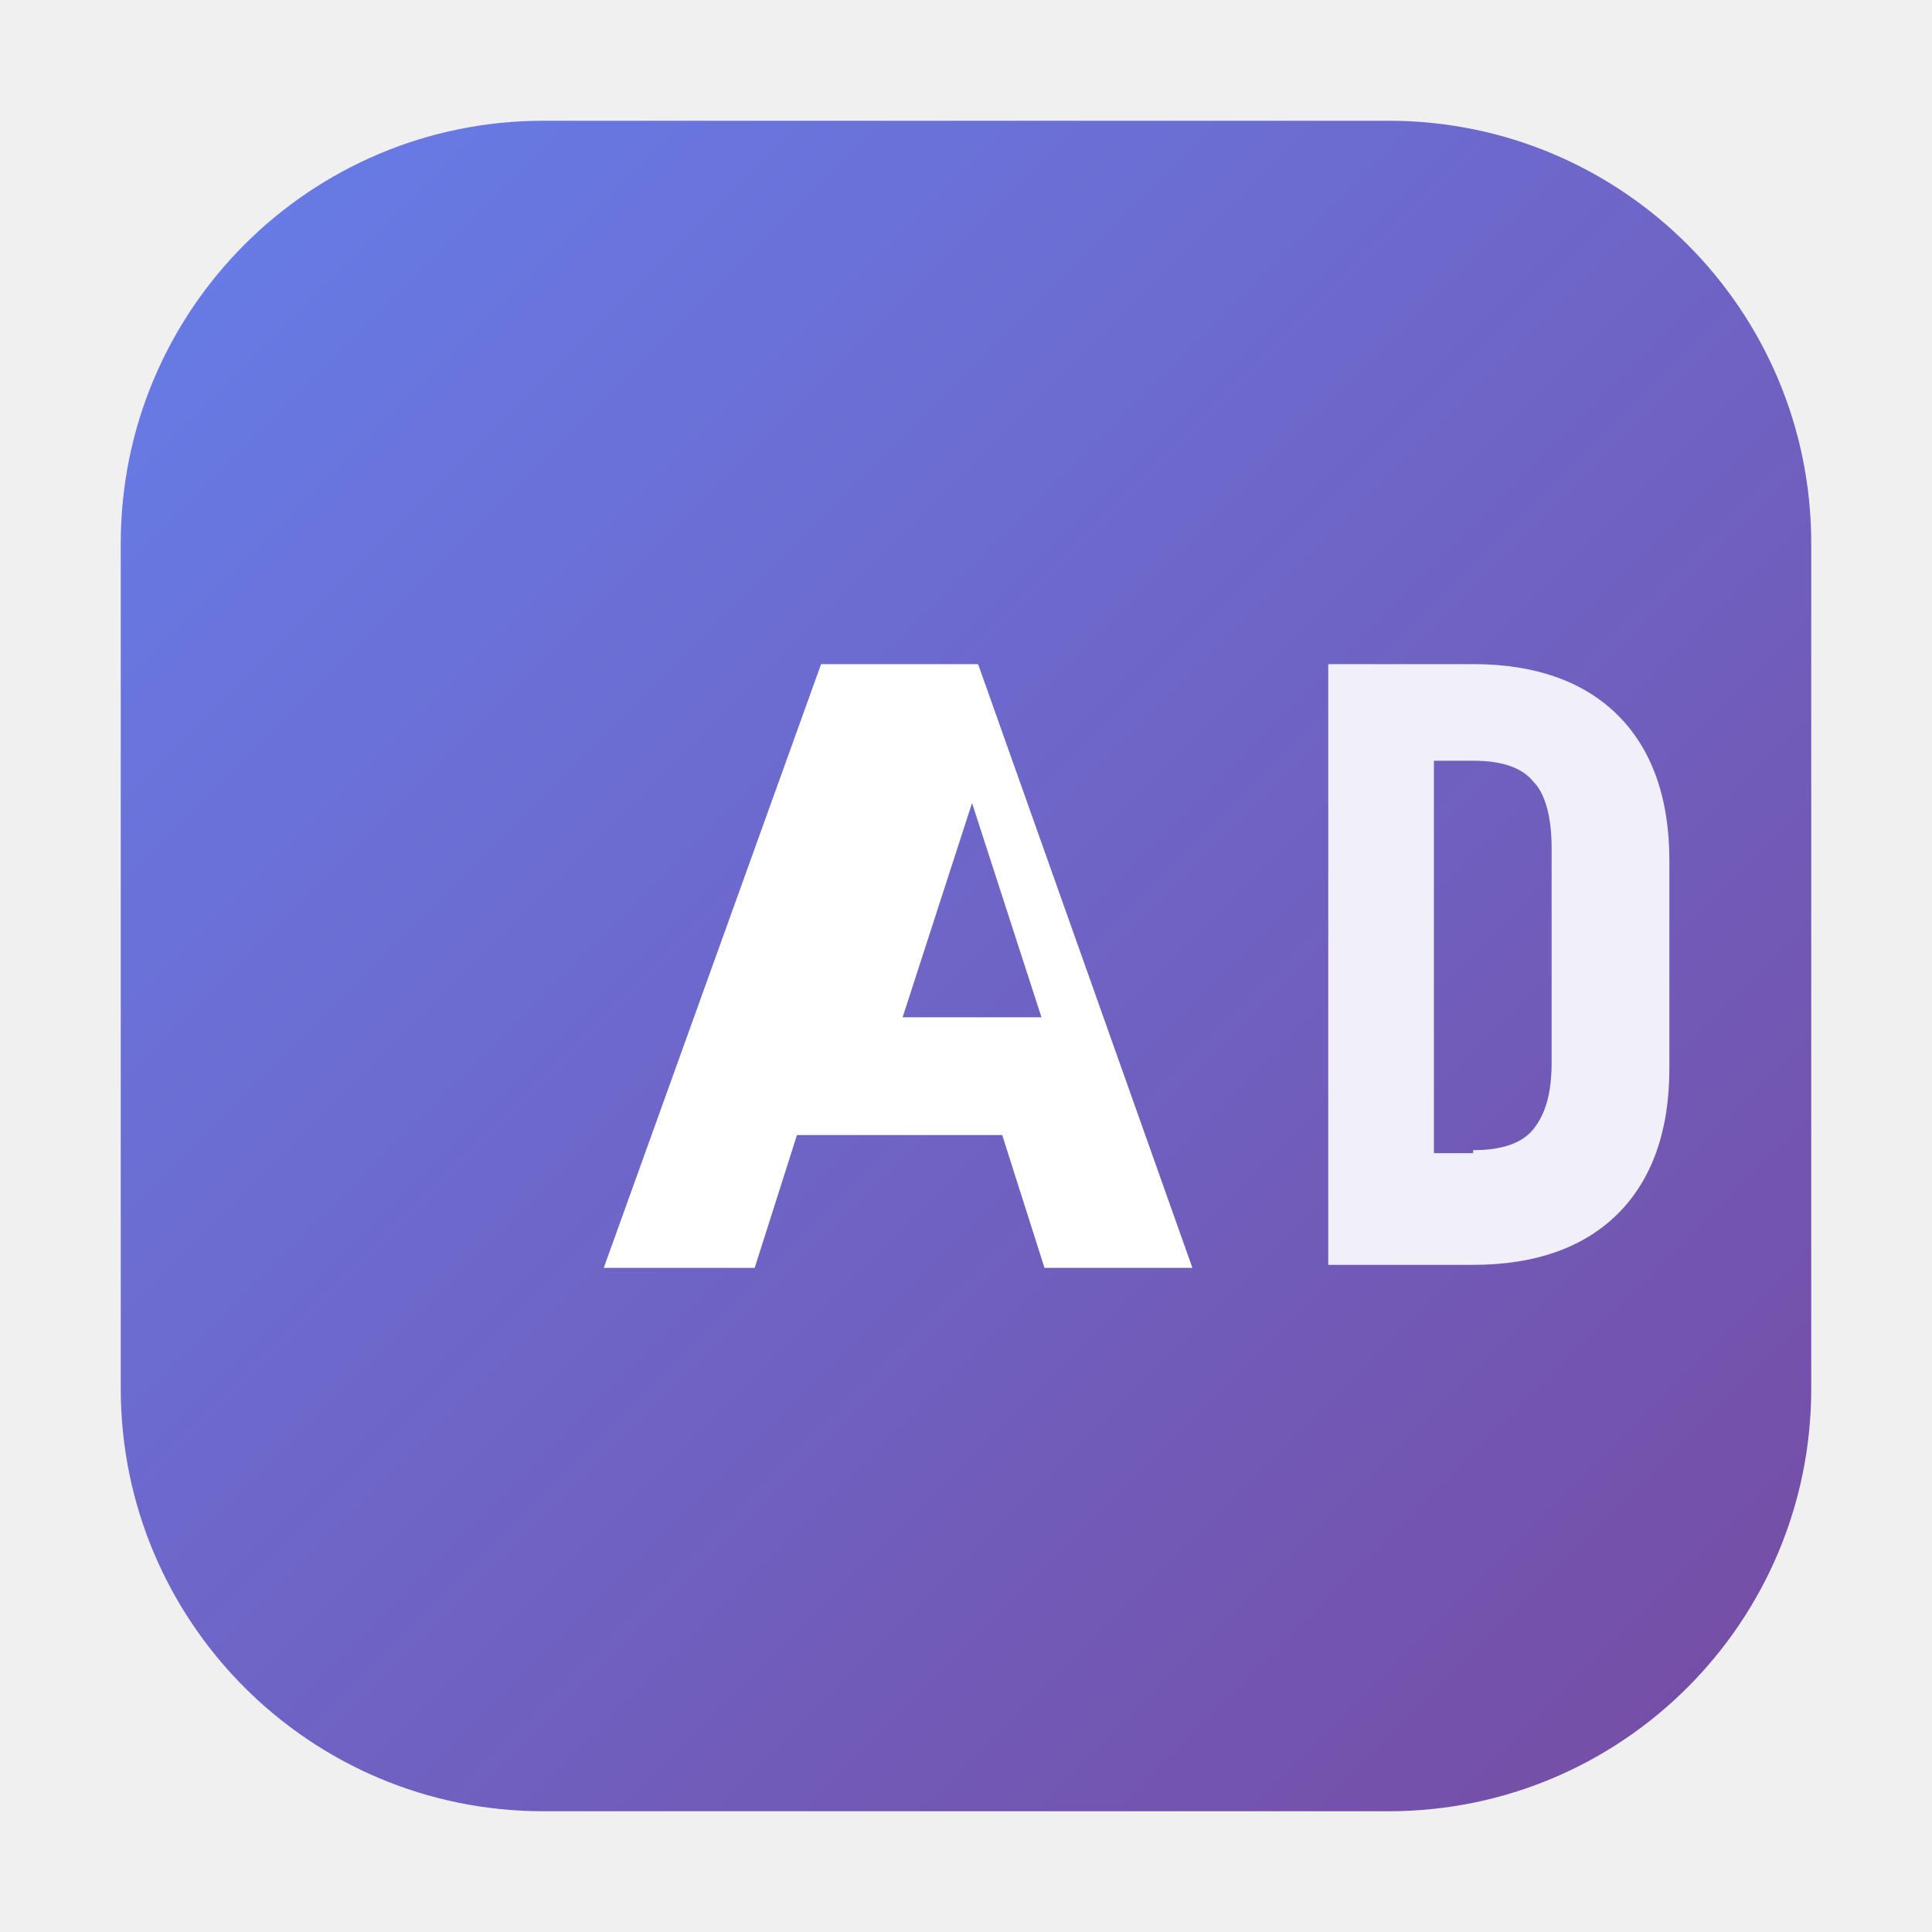
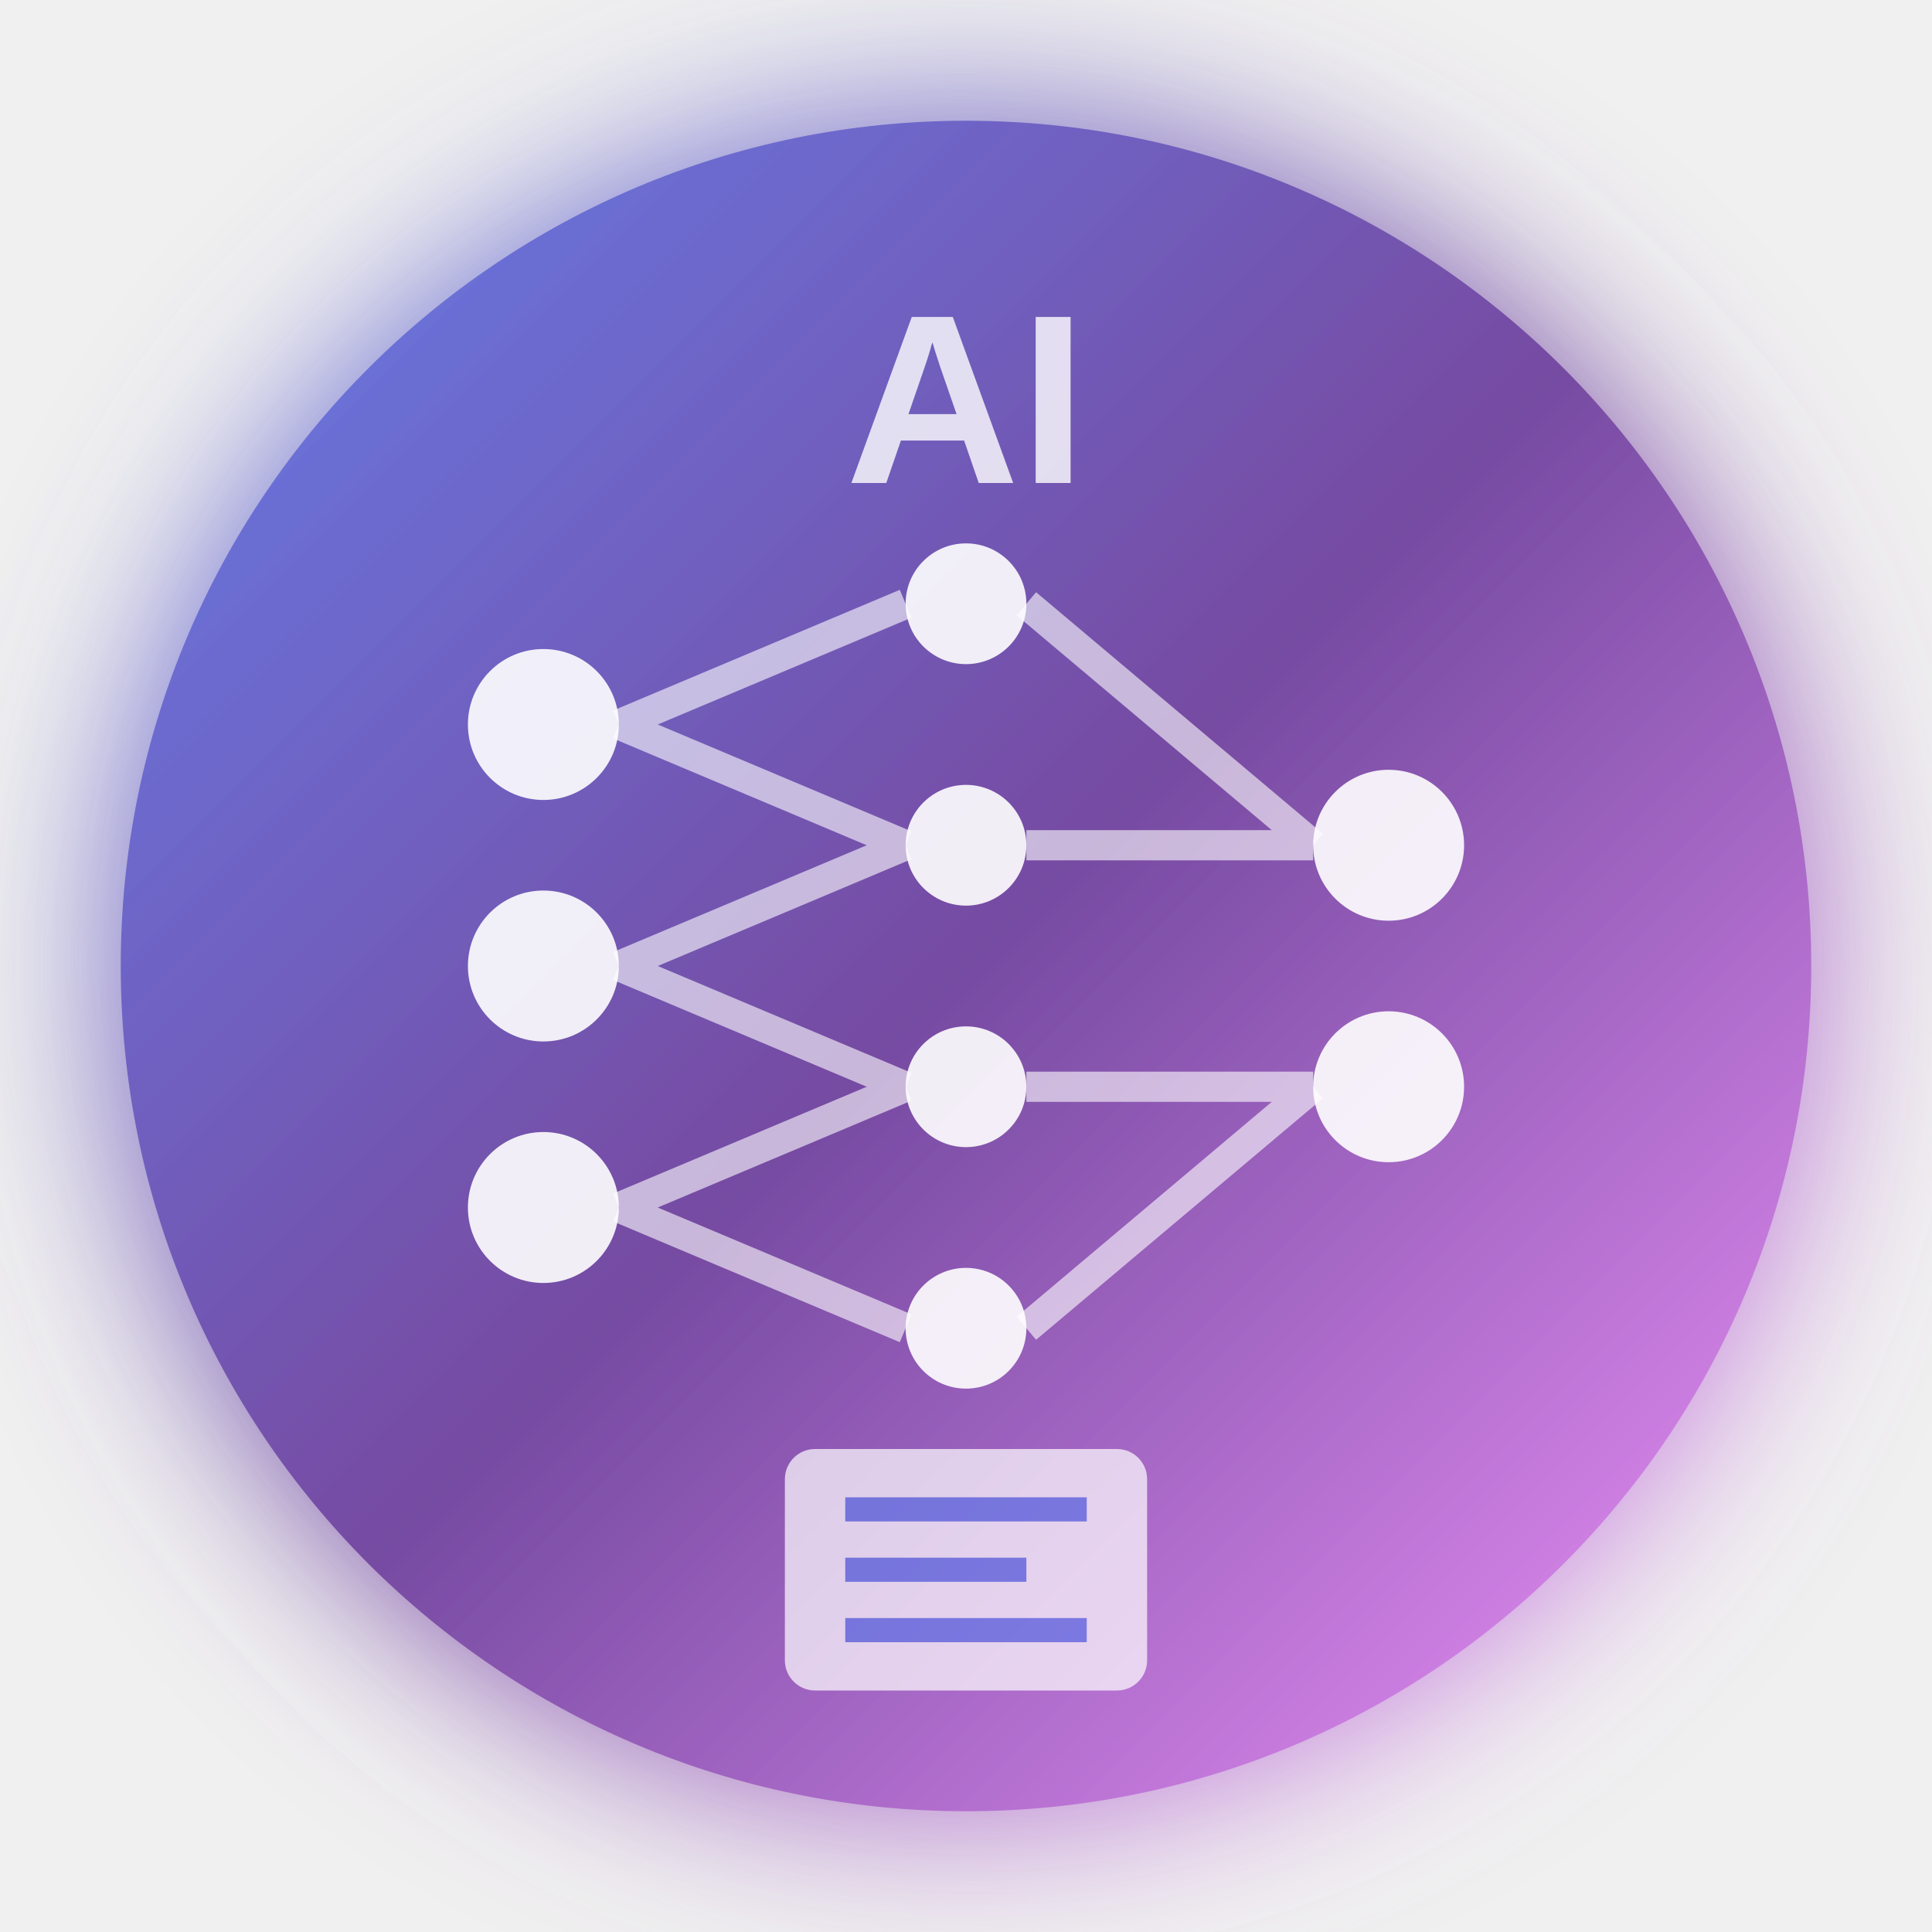
<svg xmlns="http://www.w3.org/2000/svg" width="64" height="64" viewBox="0 0 64 64" fill="none">
  <defs>
-     <linearGradient id="grad" x1="0" y1="0" x2="1" y2="1">
+     <linearGradient id="logoGrad" x1="0%" y1="0%" x2="100%" y2="100%">
      <stop offset="0%" stop-color="#667eea" />
-       <stop offset="100%" stop-color="#764ba2" />
+       <stop offset="50%" stop-color="#764ba2" />
+       <stop offset="100%" stop-color="#f093fb" />
    </linearGradient>
+     <filter id="glow">
+       <feGaussianBlur stdDeviation="3" result="coloredBlur" />
+       <feMerge>
+         <feMergeNode in="coloredBlur" />
+         <feMergeNode in="SourceGraphic" />
+       </feMerge>
+     </filter>
  </defs>
-   <rect x="4" y="4" width="56" height="56" rx="14" fill="url(#grad)" />
-   <g fill="#ffffff">
-     <path d="M20 42l7.2-20h5.2l7.1 20h-4.9l-1.4-4.4h-6.8L25 42H20zm9.9-8.3h4.6l-2.3-7.1-2.3 7.1z" />
-     <path d="M44 42V22h4.8c2.1 0 3.7.6 4.8 1.7 1.1 1.1 1.7 2.7 1.7 4.8v6.9c0 2.1-.6 3.7-1.7 4.8-1.1 1.1-2.7 1.7-4.8 1.7H44zm4.8-3.9c.9 0 1.6-.2 2-.7.4-.5.6-1.2.6-2.2v-7.1c0-1-.2-1.8-.6-2.2-.4-.5-1.1-.7-2-.7h-1.3v13h1.3z" opacity="0.9" />
+   <circle cx="32" cy="32" r="28" fill="url(#logoGrad)" filter="url(#glow)" />
+   <g fill="#ffffff" opacity="0.9">
+     <circle cx="18" cy="24" r="2.5" />
+     <circle cx="18" cy="32" r="2.5" />
+     <circle cx="18" cy="40" r="2.5" />
+     <circle cx="32" cy="20" r="2" />
+     <circle cx="32" cy="28" r="2" />
+     <circle cx="32" cy="36" r="2" />
+     <circle cx="32" cy="44" r="2" />
+     <circle cx="46" cy="28" r="2.5" />
+     <circle cx="46" cy="36" r="2.5" />
+   </g>
+   <g stroke="#ffffff" stroke-width="1" opacity="0.6" fill="none">
+     <line x1="20.5" y1="24" x2="30" y2="20" />
+     <line x1="20.5" y1="24" x2="30" y2="28" />
+     <line x1="20.5" y1="32" x2="30" y2="28" />
+     <line x1="20.5" y1="32" x2="30" y2="36" />
+     <line x1="20.5" y1="40" x2="30" y2="36" />
+     <line x1="20.5" y1="40" x2="30" y2="44" />
+     <line x1="34" y1="20" x2="43.5" y2="28" />
+     <line x1="34" y1="28" x2="43.5" y2="28" />
+     <line x1="34" y1="36" x2="43.5" y2="36" />
+     <line x1="34" y1="44" x2="43.5" y2="36" />
+   </g>
+   <g fill="#ffffff" opacity="0.8">
+     <text x="32" y="16" text-anchor="middle" font-family="Arial, sans-serif" font-size="8" font-weight="bold">AI</text>
+   </g>
+   <g fill="#ffffff" opacity="0.7">
+     <rect x="26" y="48" width="12" height="8" rx="1" />
+     <line x1="28" y1="50" x2="36" y2="50" stroke="#667eea" stroke-width="0.8" />
+     <line x1="28" y1="52" x2="34" y2="52" stroke="#667eea" stroke-width="0.8" />
+     <line x1="28" y1="54" x2="36" y2="54" stroke="#667eea" stroke-width="0.8" />
  </g>
</svg>
